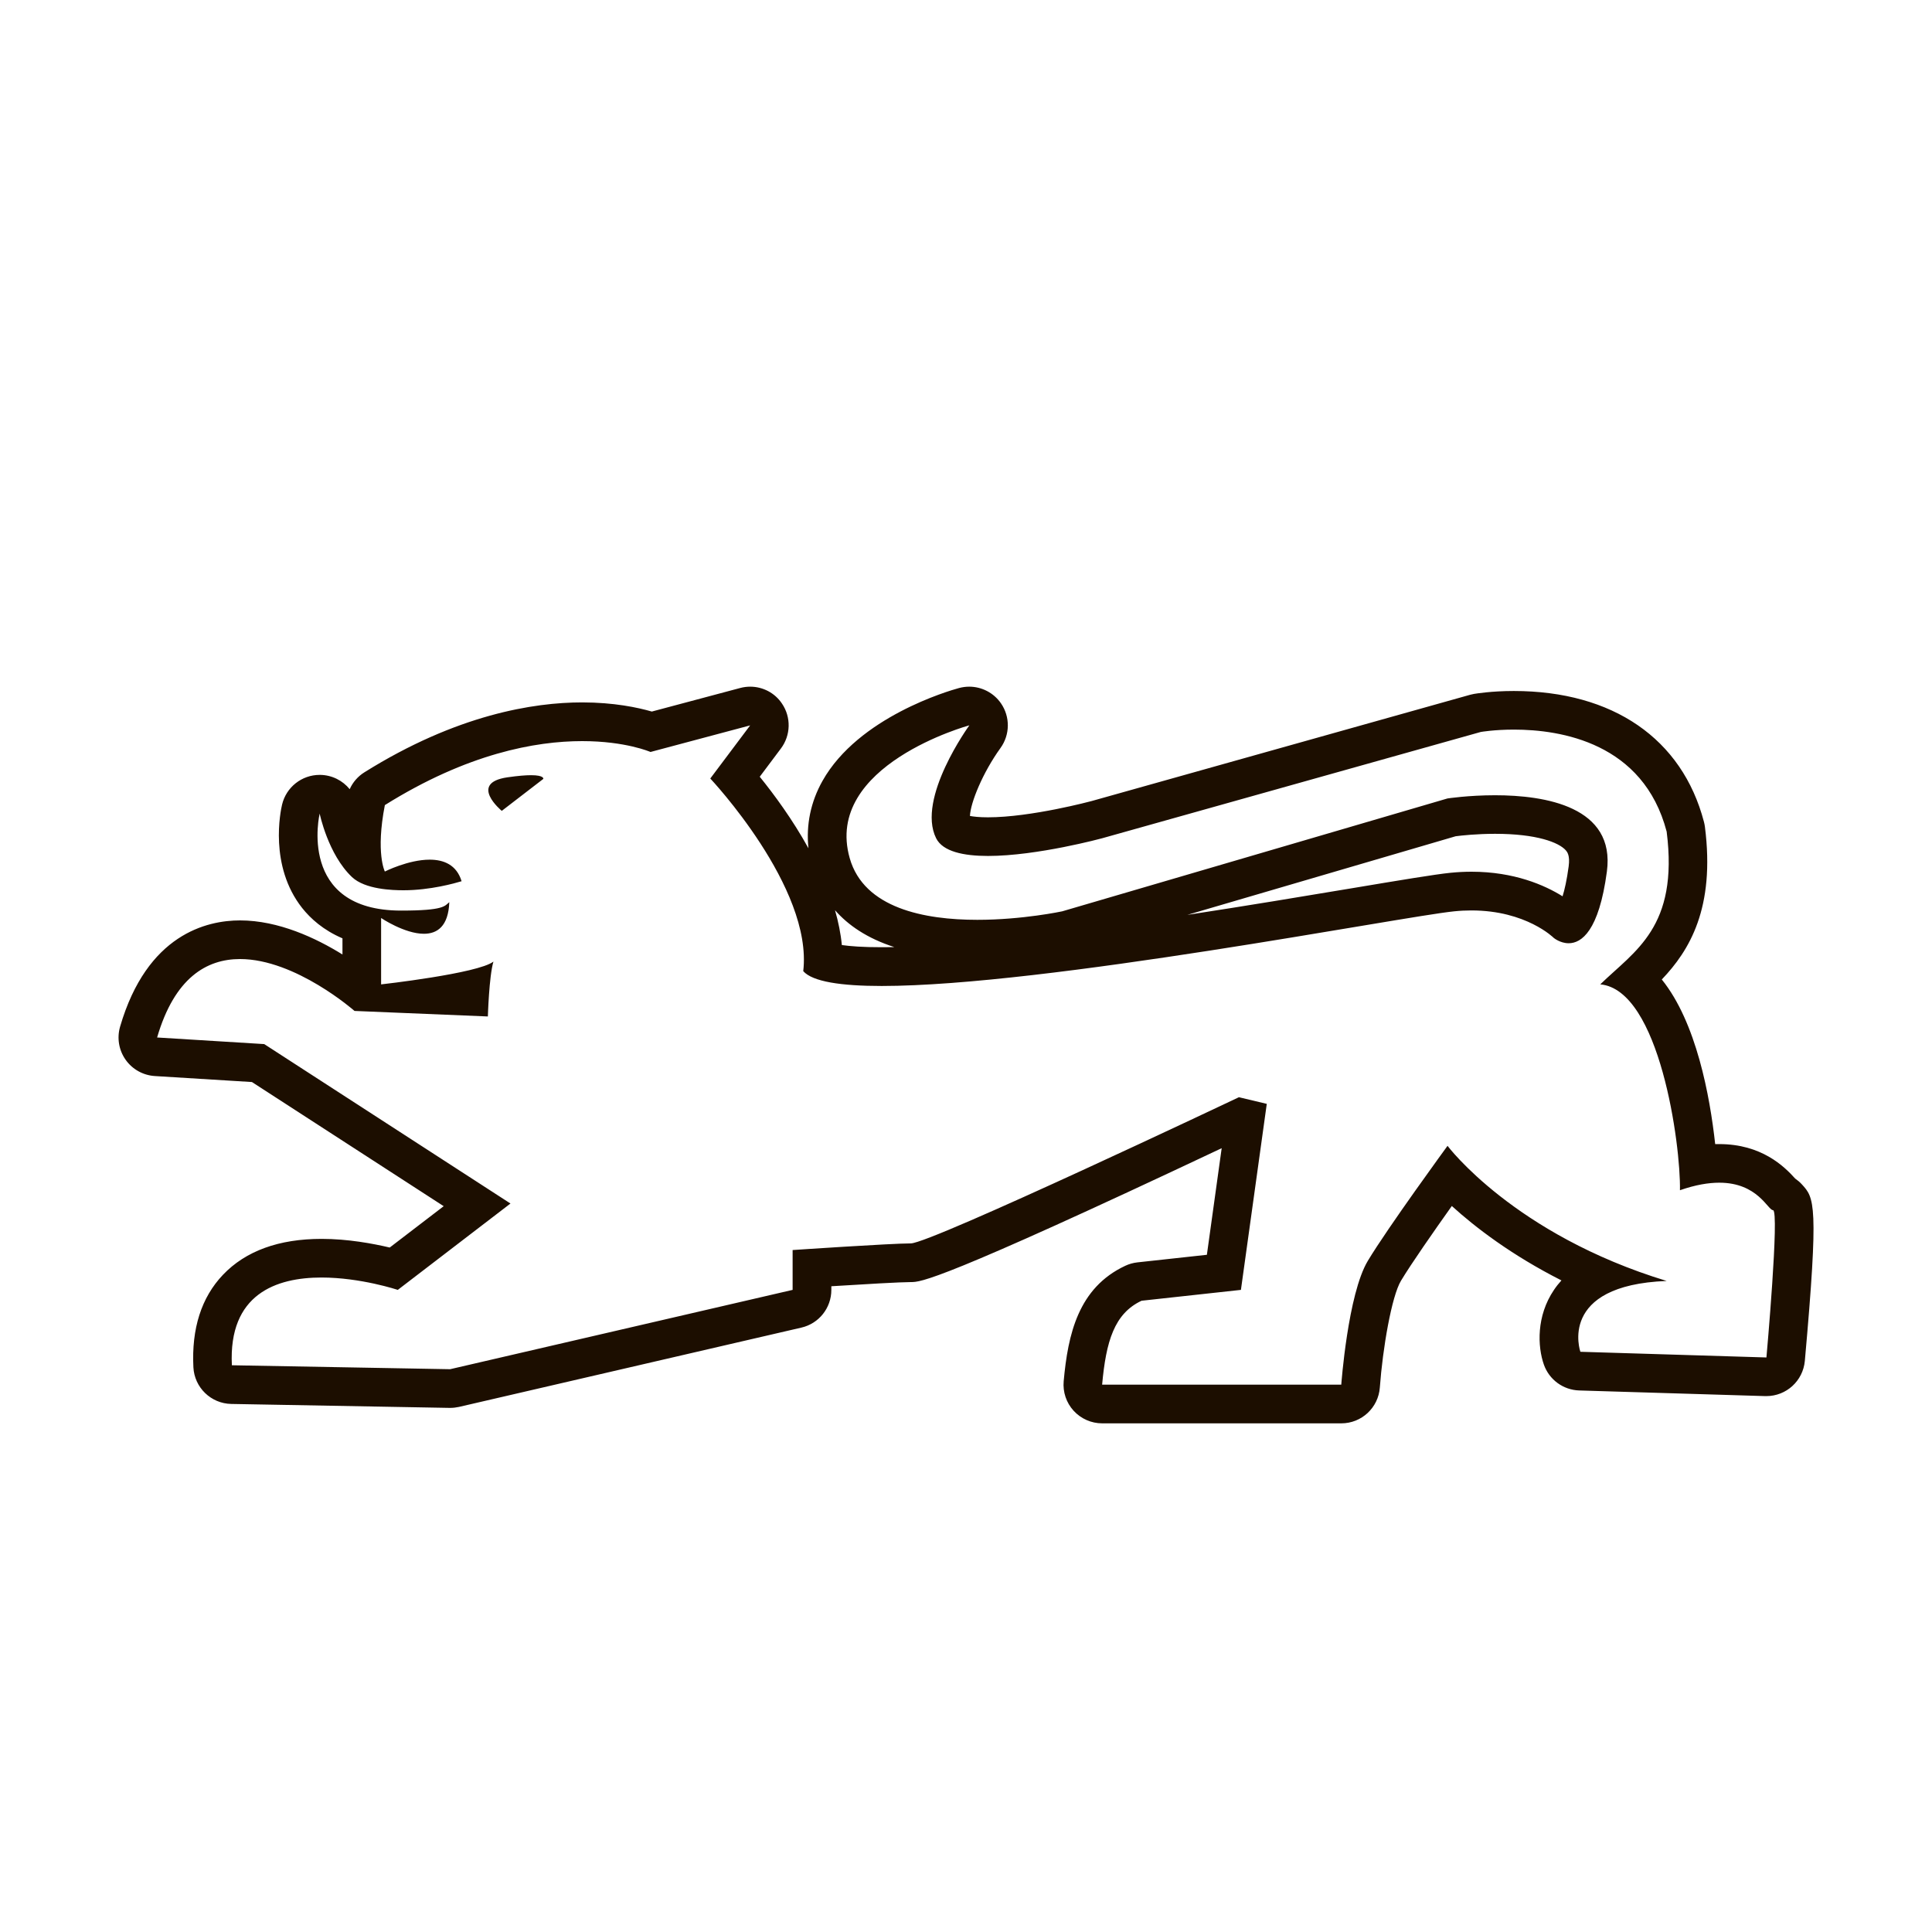
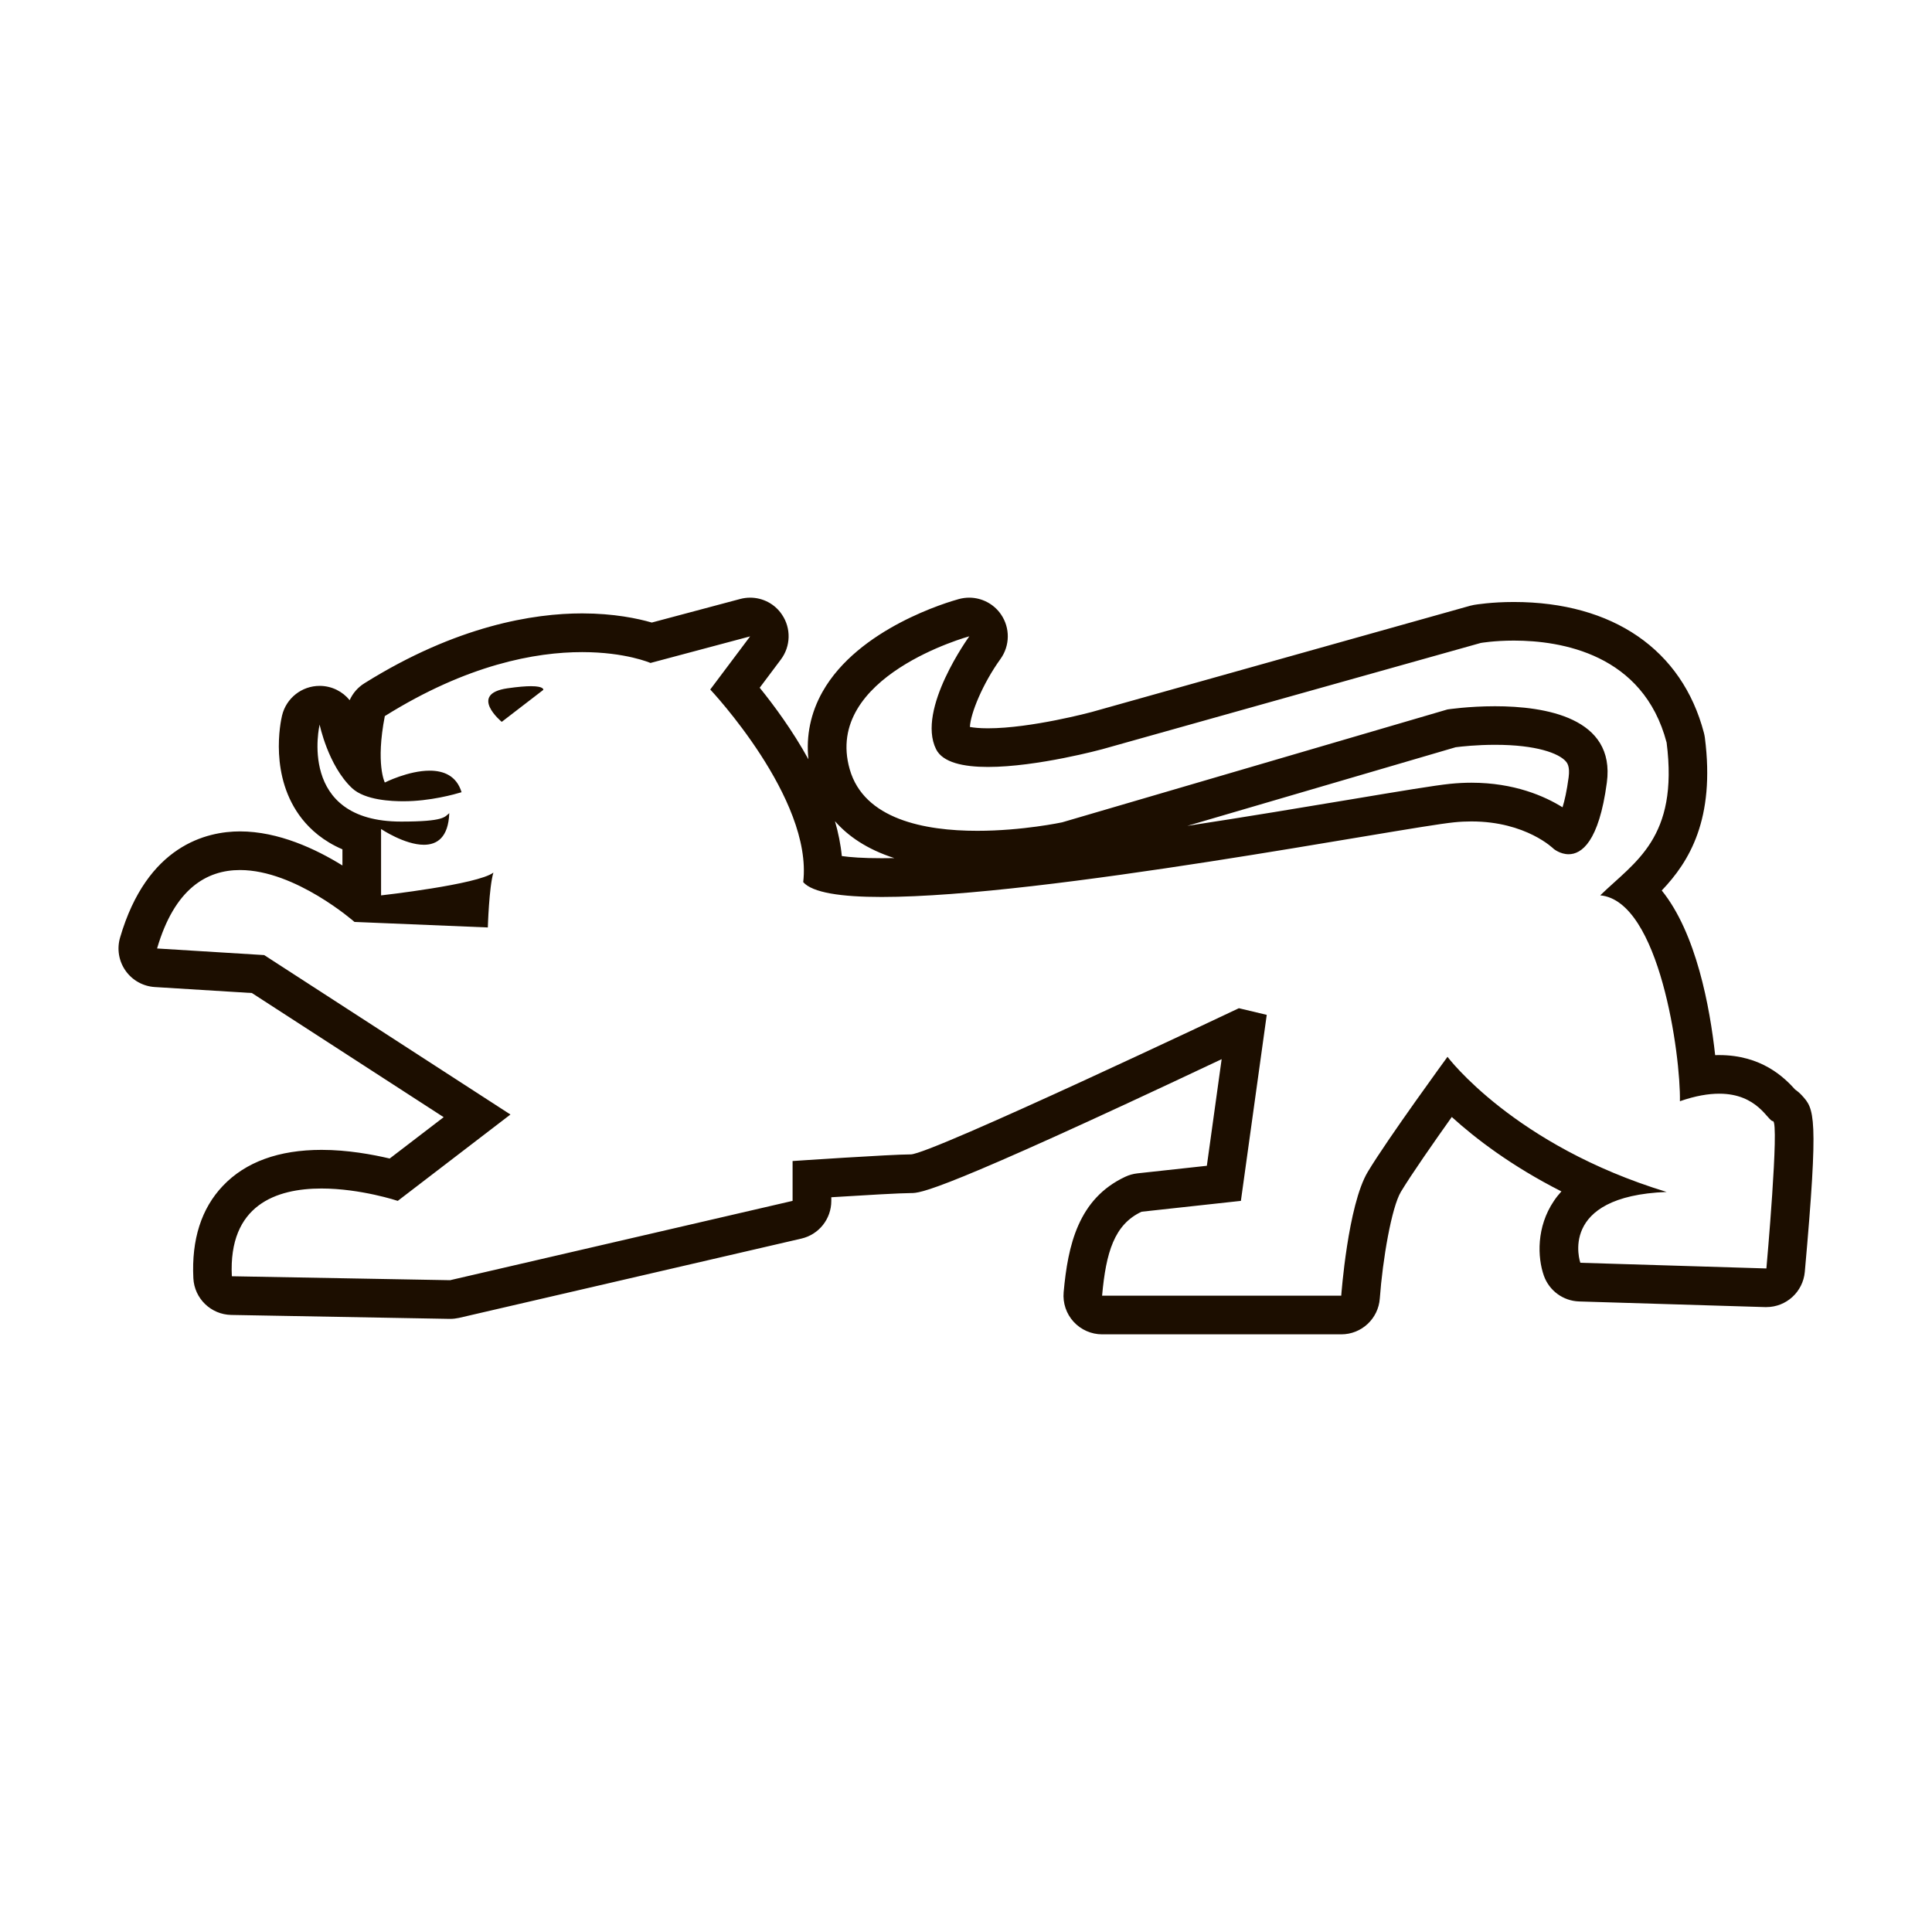
- <svg xmlns="http://www.w3.org/2000/svg" xml:space="preserve" enable-background="new 0 0 50 50" viewBox="0 0 50 50" height="50px" width="50px" y="0px" x="0px" id="Ebene_1" version="1.1">
+ <svg xmlns="http://www.w3.org/2000/svg" version="1.1" id="Ebene_1" x="0px" y="0px" width="50px" height="50px" viewBox="0 0 50 50" enable-background="new 0 0 50 50" xml:space="preserve">
  <defs id="defs11" />
-   <g id="g5">
-     <path id="path7" d="M25.087,18.771c0,0-1.375,1.891-0.86,2.923c0.172,0.344,0.707,0.458,1.343,0.458   c1.273,0,2.954-0.458,2.954-0.458l9.799-2.751c0,0,0.347-0.061,0.857-0.061c1.213,0,3.35,0.341,3.953,2.64   c0.315,2.477-0.826,3.084-1.718,3.953c1.538,0.142,2.084,4.156,2.062,5.328c0.405-0.141,0.74-0.195,1.018-0.195   c0.997,0,1.257,0.711,1.39,0.711c0.172,0-0.17,3.812-0.17,3.812L40.9,34.984c0,0-0.607-1.723,2.233-1.833   c-3.953-1.203-5.671-3.497-5.671-3.497s-1.547,2.117-2.063,2.977c-0.517,0.86-0.687,3.204-0.687,3.204h-6.189   c0.101-1.121,0.315-1.841,1.021-2.172l2.571-0.281l0.669-4.814l-0.721-0.172c0,0-7.976,3.783-8.491,3.783   c-0.515,0-3.059,0.172-3.059,0.172v1.031l-8.864,2.053l-5.648-0.102c-0.092-1.844,1.149-2.271,2.32-2.271   c1.013,0,1.974,0.32,1.974,0.32l2.916-2.235l-6.373-4.126L4.066,26.85c0.452-1.547,1.282-2.03,2.146-2.03   c1.438,0,2.963,1.343,2.963,1.343l3.451,0.143c0,0,0.03-1.039,0.144-1.42c-0.399,0.309-2.907,0.59-2.907,0.59v-1.718   c0,0,0.606,0.408,1.108,0.408c0.34,0,0.633-0.188,0.657-0.818c-0.12,0.096-0.121,0.218-1.247,0.218   c-2.704,0-2.108-2.511-2.108-2.511s0.216,1.057,0.837,1.644c0.34,0.32,1.048,0.341,1.333,0.341c0.692,0,1.334-0.183,1.503-0.234   c-0.13-0.428-0.466-0.558-0.826-0.558c-0.552,0-1.16,0.307-1.16,0.307s-0.242-0.475,0-1.719c2.133-1.334,3.899-1.656,5.107-1.656   c1.127,0,1.768,0.281,1.768,0.281l2.579-0.688l-1.032,1.375c0,0,2.659,2.82,2.406,4.985c0.239,0.273,0.981,0.384,2.03,0.384   c4.228,0,13.438-1.792,14.815-1.932c0.156-0.016,0.306-0.023,0.447-0.023c1.421,0,2.131,0.711,2.131,0.711s0.165,0.138,0.386,0.138   c0.329,0,0.783-0.31,0.989-1.855c0.225-1.682-1.599-1.975-2.895-1.975c-0.69,0-1.23,0.083-1.23,0.083l-9.971,2.921   c0,0-1.026,0.22-2.198,0.22c-1.367,0-2.932-0.299-3.301-1.594C21.305,19.802,25.087,18.771,25.087,18.771 M12.986,20.985   l1.075-0.827c0,0,0.032-0.096-0.319-0.096c-0.137,0-0.332,0.015-0.61,0.055C12.113,20.266,12.986,20.985,12.986,20.985    M19.415,17.771c-0.085,0-0.172,0.011-0.258,0.034l-2.288,0.61c-0.363-0.105-0.979-0.236-1.801-0.237   c-1.252,0-3.247,0.314-5.637,1.809c-0.169,0.105-0.301,0.258-0.381,0.437c-0.182-0.224-0.457-0.365-0.761-0.37   c-0.005,0-0.011,0-0.016,0c-0.463,0-0.866,0.318-0.973,0.769c-0.038,0.159-0.343,1.584,0.52,2.676   c0.215,0.271,0.545,0.572,1.043,0.785v0.418c-0.687-0.426-1.654-0.881-2.65-0.882h0c-0.86,0-2.407,0.357-3.105,2.75   c-0.085,0.292-0.033,0.606,0.142,0.855s0.454,0.404,0.757,0.423l2.513,0.155l4.963,3.213l-1.397,1.07   C9.649,32.183,9,32.062,8.324,32.062c-1.108,0-1.967,0.313-2.554,0.93c-0.558,0.586-0.815,1.391-0.765,2.392   c0.026,0.525,0.455,0.94,0.98,0.95l5.648,0.102c0.006,0,0.012,0,0.018,0c0.076,0,0.151-0.009,0.226-0.025l8.864-2.053   c0.454-0.105,0.774-0.509,0.774-0.975v-0.095c0.875-0.055,1.803-0.108,2.059-0.108c0.25,0,0.705,0,8.043-3.465l-0.383,2.759   l-1.797,0.196c-0.109,0.012-0.217,0.042-0.316,0.089c-1.215,0.569-1.483,1.772-1.593,2.987c-0.025,0.28,0.068,0.558,0.258,0.765   s0.458,0.325,0.738,0.325h6.189c0.524,0,0.959-0.404,0.997-0.928c0.074-1.014,0.305-2.358,0.547-2.762   c0.269-0.447,0.848-1.276,1.316-1.935c0.613,0.557,1.548,1.273,2.837,1.926c-0.07,0.077-0.135,0.158-0.193,0.245   c-0.458,0.675-0.427,1.464-0.261,1.936c0.138,0.389,0.5,0.654,0.913,0.667l4.814,0.146c0.011,0,0.021,0,0.03,0   c0.517,0,0.949-0.394,0.996-0.911c0.366-4.084,0.245-4.217-0.077-4.569c-0.052-0.057-0.11-0.106-0.173-0.15   c-0.284-0.316-0.871-0.892-1.966-0.892c-0.034,0-0.069,0-0.104,0.001c-0.137-1.246-0.488-3.154-1.382-4.261   c0.713-0.747,1.385-1.845,1.116-3.953c-0.006-0.043-0.014-0.085-0.025-0.127c-0.564-2.151-2.357-3.385-4.92-3.386   c-0.58,0-0.984,0.068-1.029,0.075c-0.033,0.006-0.065,0.014-0.099,0.022l-9.799,2.751c-0.008,0.002-1.563,0.421-2.684,0.421   c-0.224,0-0.373-0.018-0.465-0.035c0.015-0.348,0.331-1.121,0.791-1.759c0.248-0.344,0.253-0.807,0.012-1.156   c-0.189-0.274-0.5-0.431-0.822-0.431c-0.087,0-0.176,0.012-0.263,0.035c-0.264,0.072-2.603,0.75-3.533,2.402   c-0.306,0.543-0.429,1.139-0.364,1.746c-0.413-0.748-0.894-1.399-1.261-1.852l0.548-0.731c0.256-0.341,0.268-0.807,0.029-1.16   C20.054,17.931,19.741,17.771,19.415,17.771L19.415,17.771z M37.673,21.642c0.145-0.019,0.545-0.063,1.021-0.063   c1.072,0,1.648,0.221,1.83,0.428c0.033,0.039,0.111,0.128,0.073,0.414c-0.048,0.357-0.105,0.606-0.158,0.775   c-0.462-0.288-1.249-0.635-2.356-0.636c-0.174,0-0.355,0.009-0.547,0.028c-0.396,0.04-1.303,0.191-2.557,0.401   c-1.204,0.201-2.694,0.45-4.251,0.688L37.673,21.642L37.673,21.642z M21.787,24.458c-0.029-0.301-0.091-0.604-0.177-0.902   c0.335,0.383,0.825,0.726,1.536,0.955c-0.112,0.002-0.221,0.003-0.327,0.003C22.328,24.515,22,24.488,21.787,24.458L21.787,24.458z   " fill="#1C0E00" />
+   <g id="g5" transform="translate(-8.7948354e-4,-2.3035)">
+     <path d="m 25.087,18.771 c 0,0 -1.375,1.891 -0.86,2.923 0.172,0.344 0.707,0.458 1.343,0.458 1.273,0 2.954,-0.458 2.954,-0.458 l 9.799,-2.751 c 0,0 0.347,-0.061 0.857,-0.061 1.213,0 3.35,0.341 3.953,2.64 0.315,2.477 -0.826,3.084 -1.718,3.953 1.538,0.142 2.084,4.156 2.062,5.328 0.405,-0.141 0.74,-0.195 1.018,-0.195 0.997,0 1.257,0.711 1.39,0.711 0.172,0 -0.17,3.812 -0.17,3.812 L 40.9,34.984 c 0,0 -0.607,-1.723 2.233,-1.833 -3.953,-1.203 -5.671,-3.497 -5.671,-3.497 0,0 -1.547,2.117 -2.063,2.977 -0.517,0.86 -0.687,3.204 -0.687,3.204 l -6.189,0 c 0.101,-1.121 0.315,-1.841 1.021,-2.172 l 2.571,-0.281 0.669,-4.814 -0.721,-0.172 c 0,0 -7.976,3.783 -8.491,3.783 -0.515,0 -3.059,0.172 -3.059,0.172 l 0,1.031 -8.864,2.053 -5.648,-0.102 c -0.092,-1.844 1.149,-2.271 2.32,-2.271 1.013,0 1.974,0.32 1.974,0.32 L 13.211,31.147 6.838,27.021 4.066,26.85 c 0.452,-1.547 1.282,-2.03 2.146,-2.03 1.438,0 2.963,1.343 2.963,1.343 l 3.451,0.143 c 0,0 0.03,-1.039 0.144,-1.42 -0.399,0.309 -2.907,0.59 -2.907,0.59 l 0,-1.718 c 0,0 0.606,0.408 1.108,0.408 0.34,0 0.633,-0.188 0.657,-0.818 -0.12,0.096 -0.121,0.218 -1.247,0.218 -2.704,0 -2.108,-2.511 -2.108,-2.511 0,0 0.216,1.057 0.837,1.644 0.34,0.32 1.048,0.341 1.333,0.341 0.692,0 1.334,-0.183 1.503,-0.234 -0.13,-0.428 -0.466,-0.558 -0.826,-0.558 -0.552,0 -1.16,0.307 -1.16,0.307 0,0 -0.242,-0.475 0,-1.719 2.133,-1.334 3.899,-1.656 5.107,-1.656 1.127,0 1.768,0.281 1.768,0.281 l 2.579,-0.688 -1.032,1.375 c 0,0 2.659,2.82 2.406,4.985 0.239,0.273 0.981,0.384 2.03,0.384 4.228,0 13.438,-1.792 14.815,-1.932 0.156,-0.016 0.306,-0.023 0.447,-0.023 1.421,0 2.131,0.711 2.131,0.711 0,0 0.165,0.138 0.386,0.138 0.329,0 0.783,-0.31 0.989,-1.855 0.225,-1.682 -1.599,-1.975 -2.895,-1.975 -0.69,0 -1.23,0.083 -1.23,0.083 l -9.971,2.921 c 0,0 -1.026,0.22 -2.198,0.22 -1.367,0 -2.932,-0.299 -3.301,-1.594 -0.686,-2.409 3.096,-3.44 3.096,-3.44 m -12.101,2.214 1.075,-0.827 c 0,0 0.032,-0.096 -0.319,-0.096 -0.137,0 -0.332,0.015 -0.61,0.055 -1.019,0.149 -0.146,0.868 -0.146,0.868 m 6.429,-3.214 c -0.085,0 -0.172,0.011 -0.258,0.034 l -2.288,0.61 c -0.363,-0.105 -0.979,-0.236 -1.801,-0.237 -1.252,0 -3.247,0.314 -5.637,1.809 C 9.262,20.092 9.13,20.245 9.05,20.424 8.868,20.2 8.593,20.059 8.289,20.054 c -0.005,0 -0.011,0 -0.016,0 -0.463,0 -0.866,0.318 -0.973,0.769 -0.038,0.159 -0.343,1.584 0.52,2.676 0.215,0.271 0.545,0.572 1.043,0.785 l 0,0.418 C 8.176,24.276 7.209,23.821 6.213,23.82 l 0,0 c -0.86,0 -2.407,0.357 -3.105,2.75 -0.085,0.292 -0.033,0.606 0.142,0.855 0.175,0.249 0.454,0.404 0.757,0.423 l 2.513,0.155 4.963,3.213 -1.397,1.07 C 9.649,32.183 9,32.062 8.324,32.062 c -1.108,0 -1.967,0.313 -2.554,0.93 -0.558,0.586 -0.815,1.391 -0.765,2.392 0.026,0.525 0.455,0.94 0.98,0.95 l 5.648,0.102 c 0.006,0 0.012,0 0.018,0 0.076,0 0.151,-0.009 0.226,-0.025 l 8.864,-2.053 c 0.454,-0.105 0.774,-0.509 0.774,-0.975 l 0,-0.095 c 0.875,-0.055 1.803,-0.108 2.059,-0.108 0.25,0 0.705,0 8.043,-3.465 l -0.383,2.759 -1.797,0.196 c -0.109,0.012 -0.217,0.042 -0.316,0.089 -1.215,0.569 -1.483,1.772 -1.593,2.987 -0.025,0.28 0.068,0.558 0.258,0.765 0.19,0.207 0.458,0.325 0.738,0.325 l 6.189,0 c 0.524,0 0.959,-0.404 0.997,-0.928 0.074,-1.014 0.305,-2.358 0.547,-2.762 0.269,-0.447 0.848,-1.276 1.316,-1.935 0.613,0.557 1.548,1.273 2.837,1.926 -0.07,0.077 -0.135,0.158 -0.193,0.245 -0.458,0.675 -0.427,1.464 -0.261,1.936 0.138,0.389 0.5,0.654 0.913,0.667 l 4.814,0.146 c 0.011,0 0.021,0 0.03,0 0.517,0 0.949,-0.394 0.996,-0.911 0.366,-4.084 0.245,-4.217 -0.077,-4.569 -0.052,-0.057 -0.11,-0.106 -0.173,-0.15 -0.284,-0.316 -0.871,-0.892 -1.966,-0.892 -0.034,0 -0.069,0 -0.104,10e-4 -0.137,-1.246 -0.488,-3.154 -1.382,-4.261 0.713,-0.747 1.385,-1.845 1.116,-3.953 -0.006,-0.043 -0.014,-0.085 -0.025,-0.127 -0.564,-2.151 -2.357,-3.385 -4.92,-3.386 -0.58,0 -0.984,0.068 -1.029,0.075 -0.033,0.006 -0.065,0.014 -0.099,0.022 l -9.799,2.751 c -0.008,0.002 -1.563,0.421 -2.684,0.421 -0.224,0 -0.373,-0.018 -0.465,-0.035 0.015,-0.348 0.331,-1.121 0.791,-1.759 0.248,-0.344 0.253,-0.807 0.012,-1.156 -0.189,-0.274 -0.5,-0.431 -0.822,-0.431 -0.087,0 -0.176,0.012 -0.263,0.035 -0.264,0.072 -2.603,0.75 -3.533,2.402 -0.306,0.543 -0.429,1.139 -0.364,1.746 -0.413,-0.748 -0.894,-1.399 -1.261,-1.852 l 0.548,-0.731 c 0.256,-0.341 0.268,-0.807 0.029,-1.16 -0.185,-0.28 -0.498,-0.44 -0.824,-0.44 l 0,0 z m 18.258,3.871 c 0.145,-0.019 0.545,-0.063 1.021,-0.063 1.072,0 1.648,0.221 1.83,0.428 0.033,0.039 0.111,0.128 0.073,0.414 -0.048,0.357 -0.105,0.606 -0.158,0.775 -0.462,-0.288 -1.249,-0.635 -2.356,-0.636 -0.174,0 -0.355,0.009 -0.547,0.028 -0.396,0.04 -1.303,0.191 -2.557,0.401 -1.204,0.201 -2.694,0.45 -4.251,0.688 l 6.945,-2.035 0,0 z m -15.886,2.816 c -0.029,-0.301 -0.091,-0.604 -0.177,-0.902 0.335,0.383 0.825,0.726 1.536,0.955 -0.112,0.002 -0.221,0.003 -0.327,0.003 C 22.328,24.515 22,24.488 21.787,24.458 l 0,0 z" id="path7" style="fill:#1c0e00" />
  </g>
</svg>
